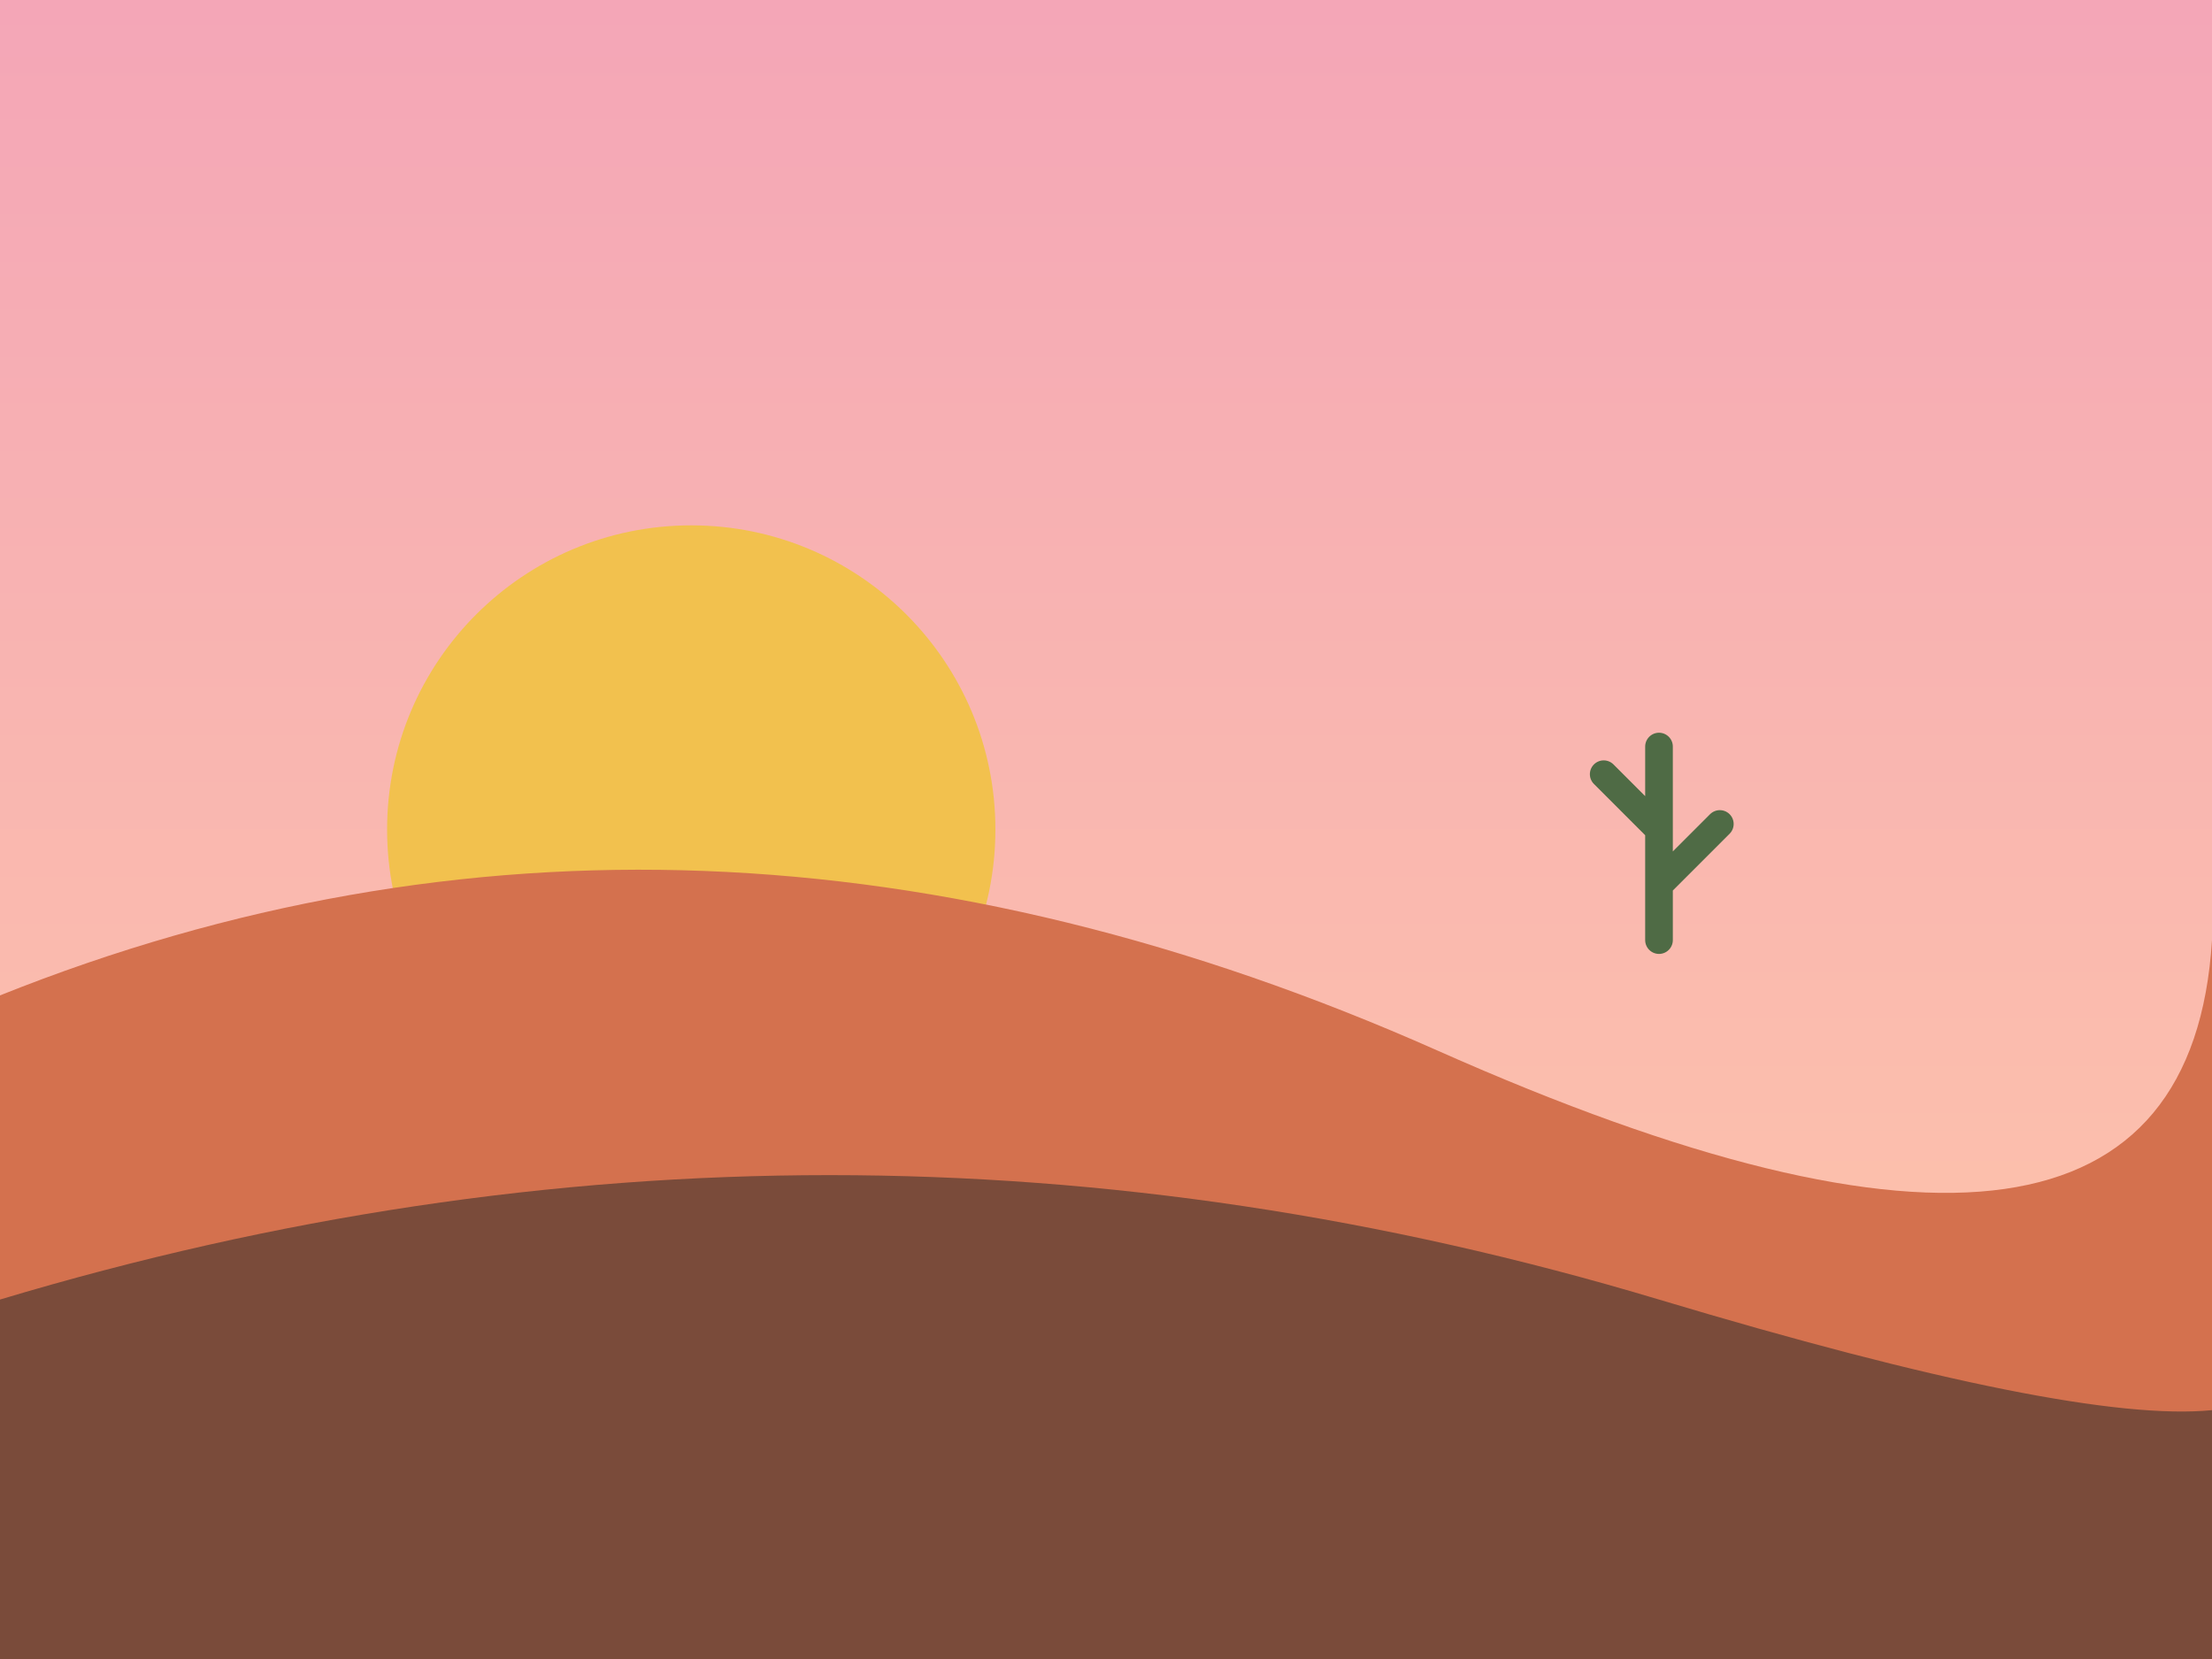
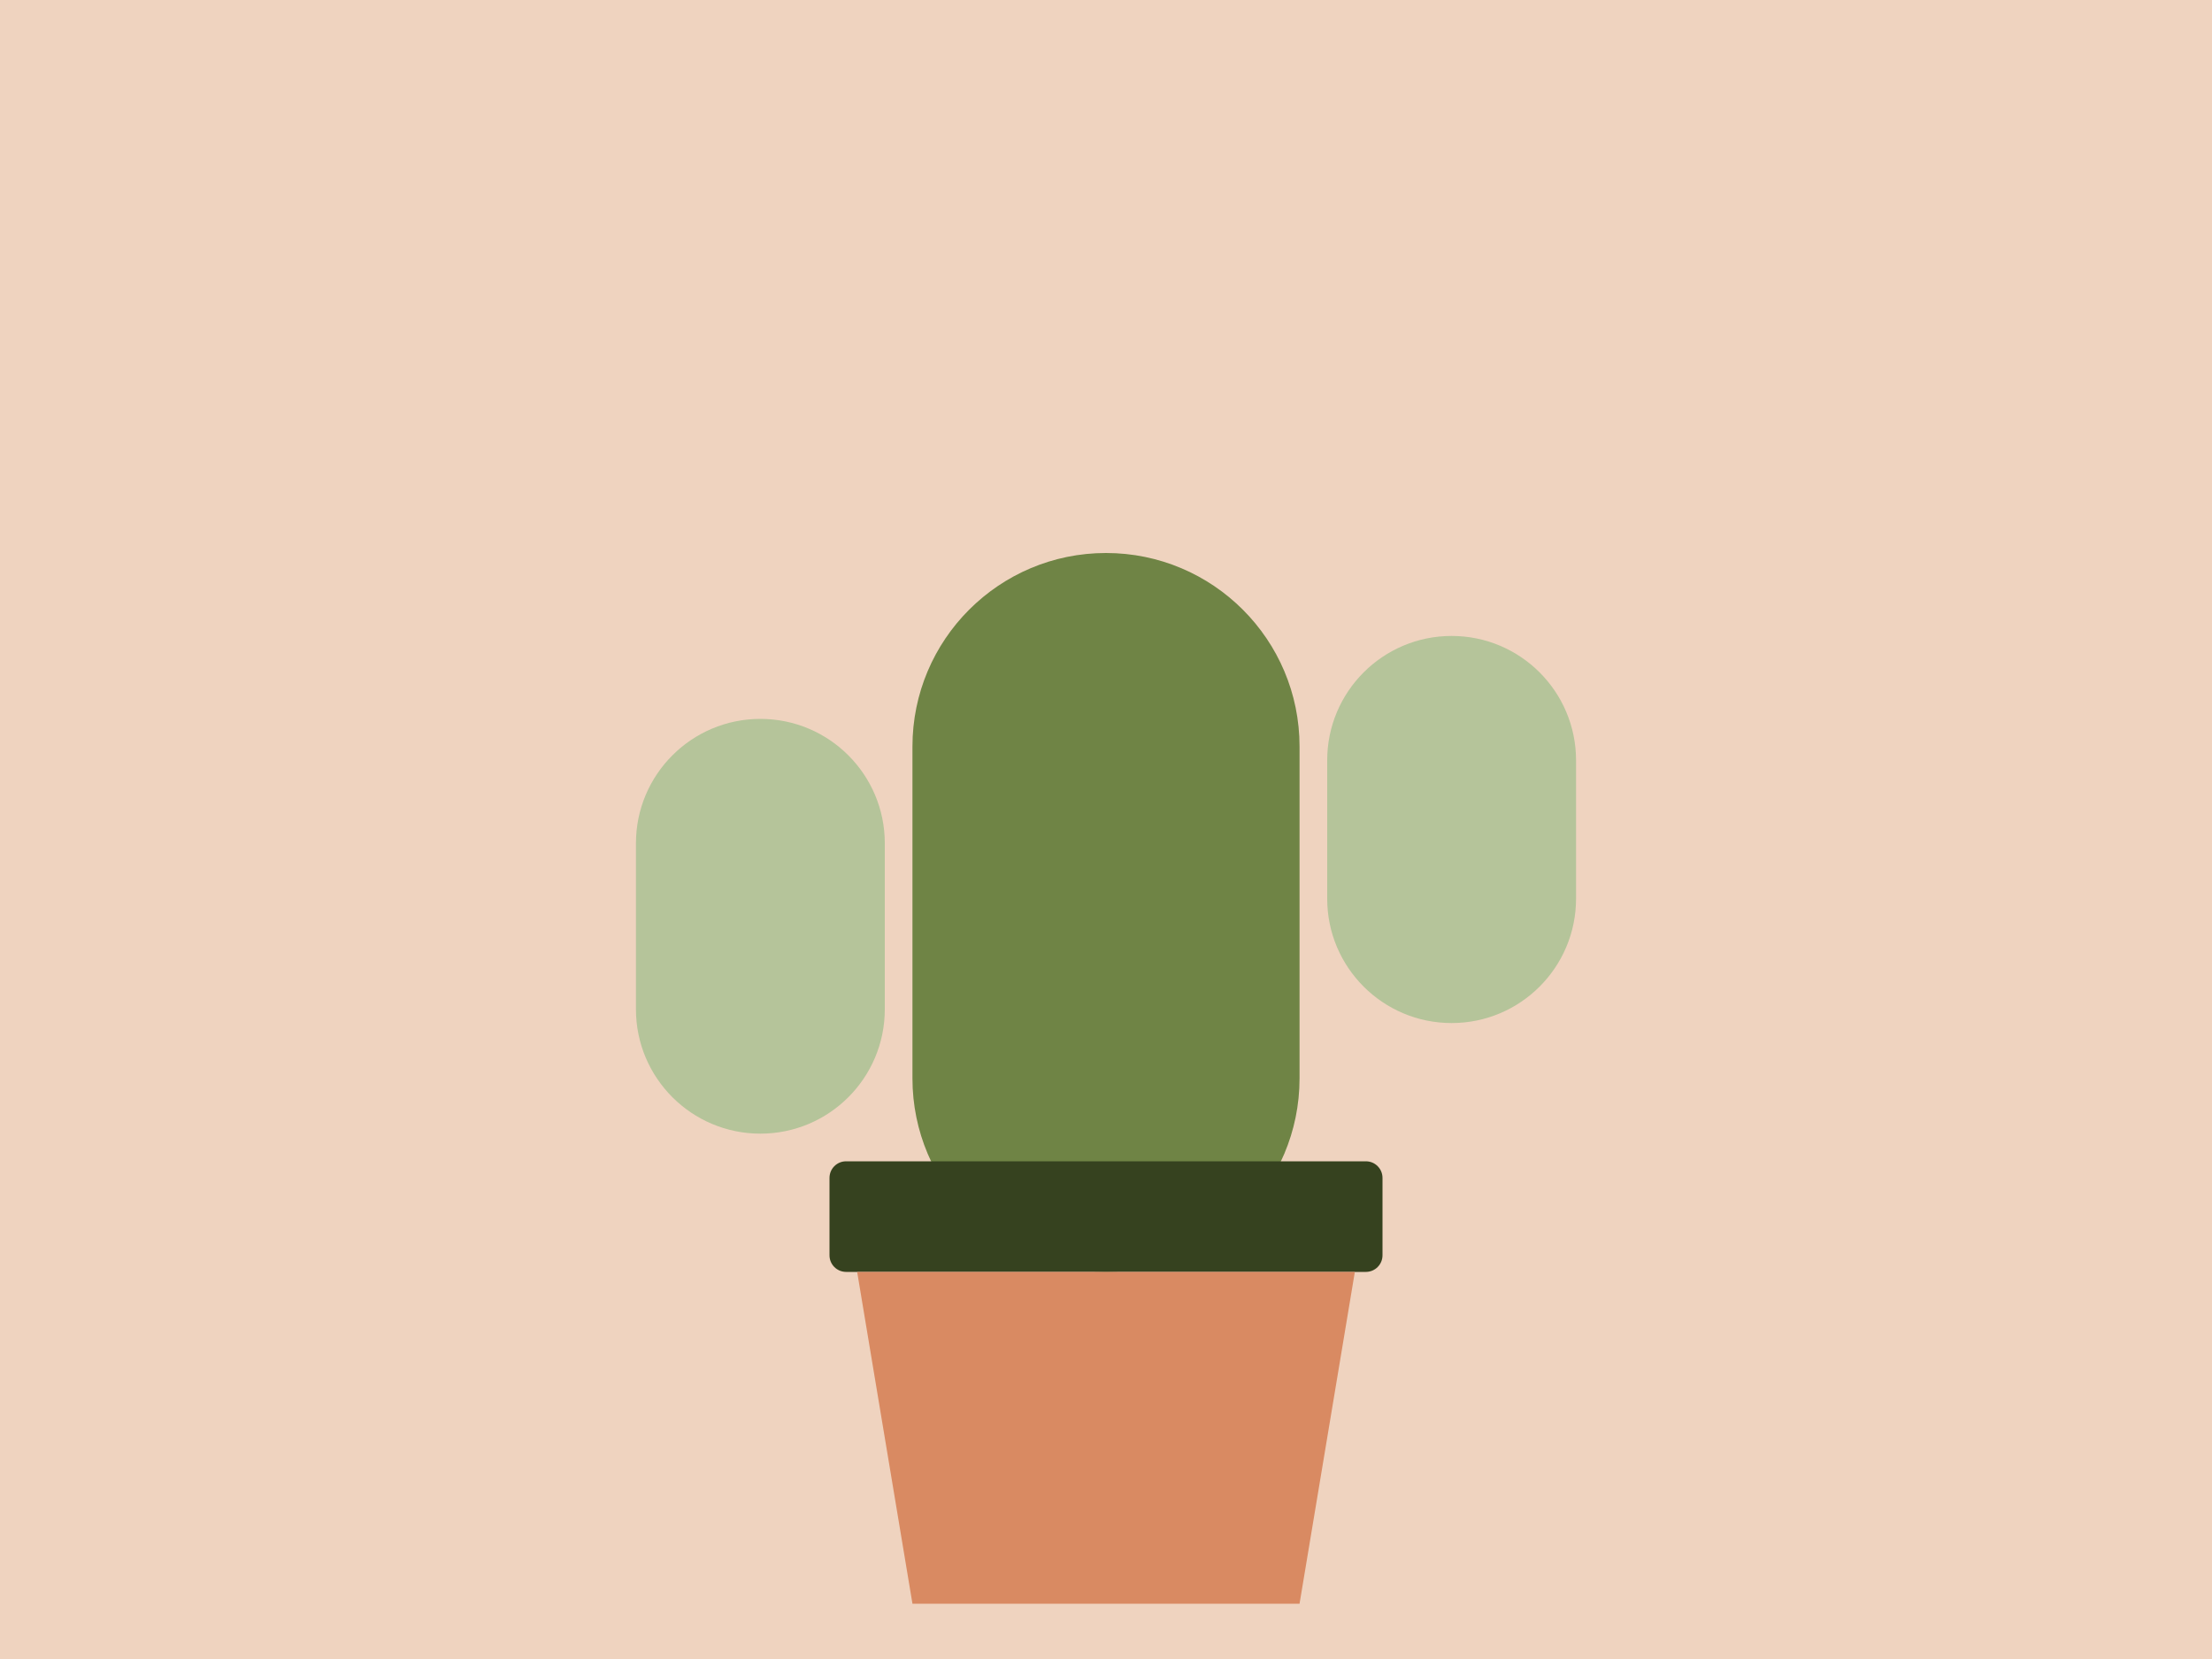
<svg xmlns="http://www.w3.org/2000/svg" viewBox="0 0 800 600" preserveAspectRatio="xMidYMid slice">
-   <rect width="800" height="600" fill="#FFC9A8" />
-   <defs>
-     <linearGradient id="d" x1="0" y1="0" x2="0" y2="1">
-       <stop offset="0" stop-color="#F4A6B7" />
-       <stop offset="1" stop-color="#FFC9A8" />
-     </linearGradient>
-   </defs>
-   <rect width="800" height="600" fill="url(#d)" />
-   <circle cx="250" cy="300" r="110" fill="#F2C14E" />
-   <path d="M0 360 Q250 260 520 380 T800 340 V600 H0Z" fill="#D4714E" />
-   <path d="M0 470 Q300 380 600 470 T800 450 V600 H0Z" fill="#7A4B3A" />
-   <path d="M600 340 l0 -70 m0 30 l-20 -20 m20 40 l22 -22" stroke="#4F6B45" stroke-width="10" stroke-linecap="round" fill="none" />
+   <rect width="800" height="600" fill="#EFD3BF" />
+   <rect x="330" y="200" width="140" height="260" rx="70" fill="#6F8445" />
+   <rect x="230" y="260" width="90" height="150" rx="45" fill="#B5C49A" />
+   <rect x="480" y="230" width="90" height="140" rx="45" fill="#B5C49A" />
+   <rect x="300" y="420" width="200" height="40" rx="6" fill="#36421F" />
+   <path d="M310 460 H490 L470 580 H330Z" fill="#D98A62" />
</svg>
